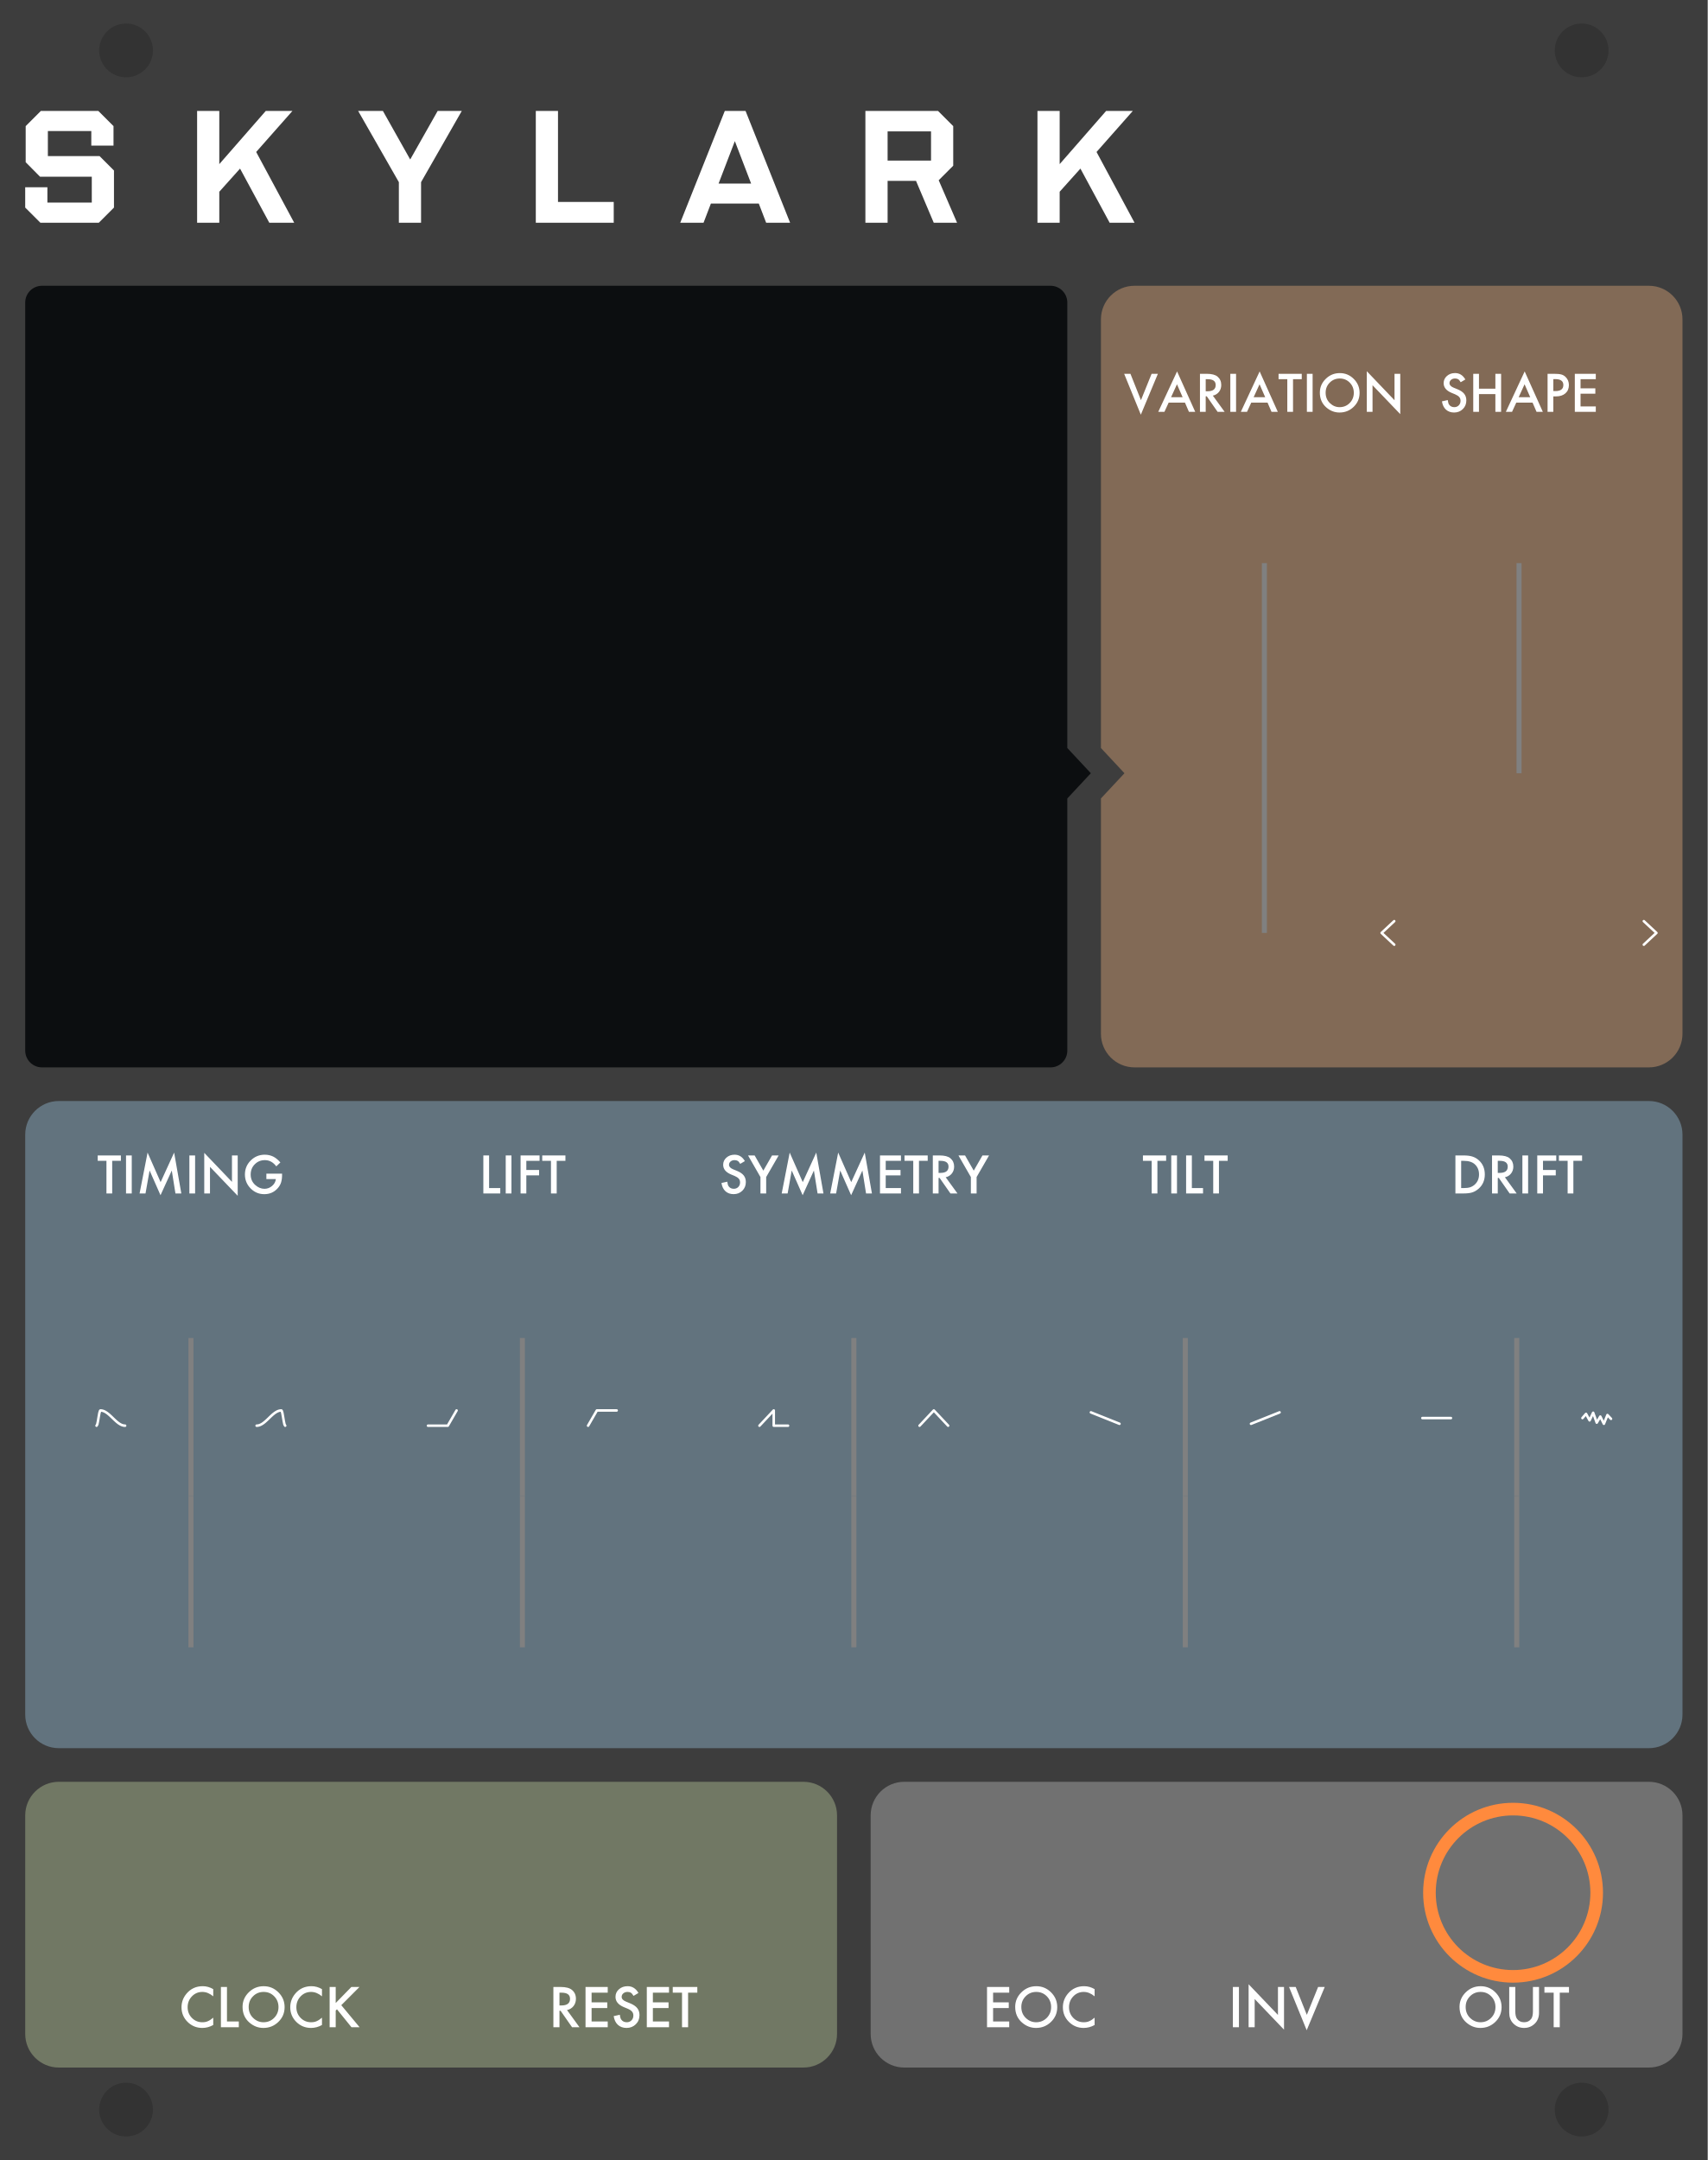
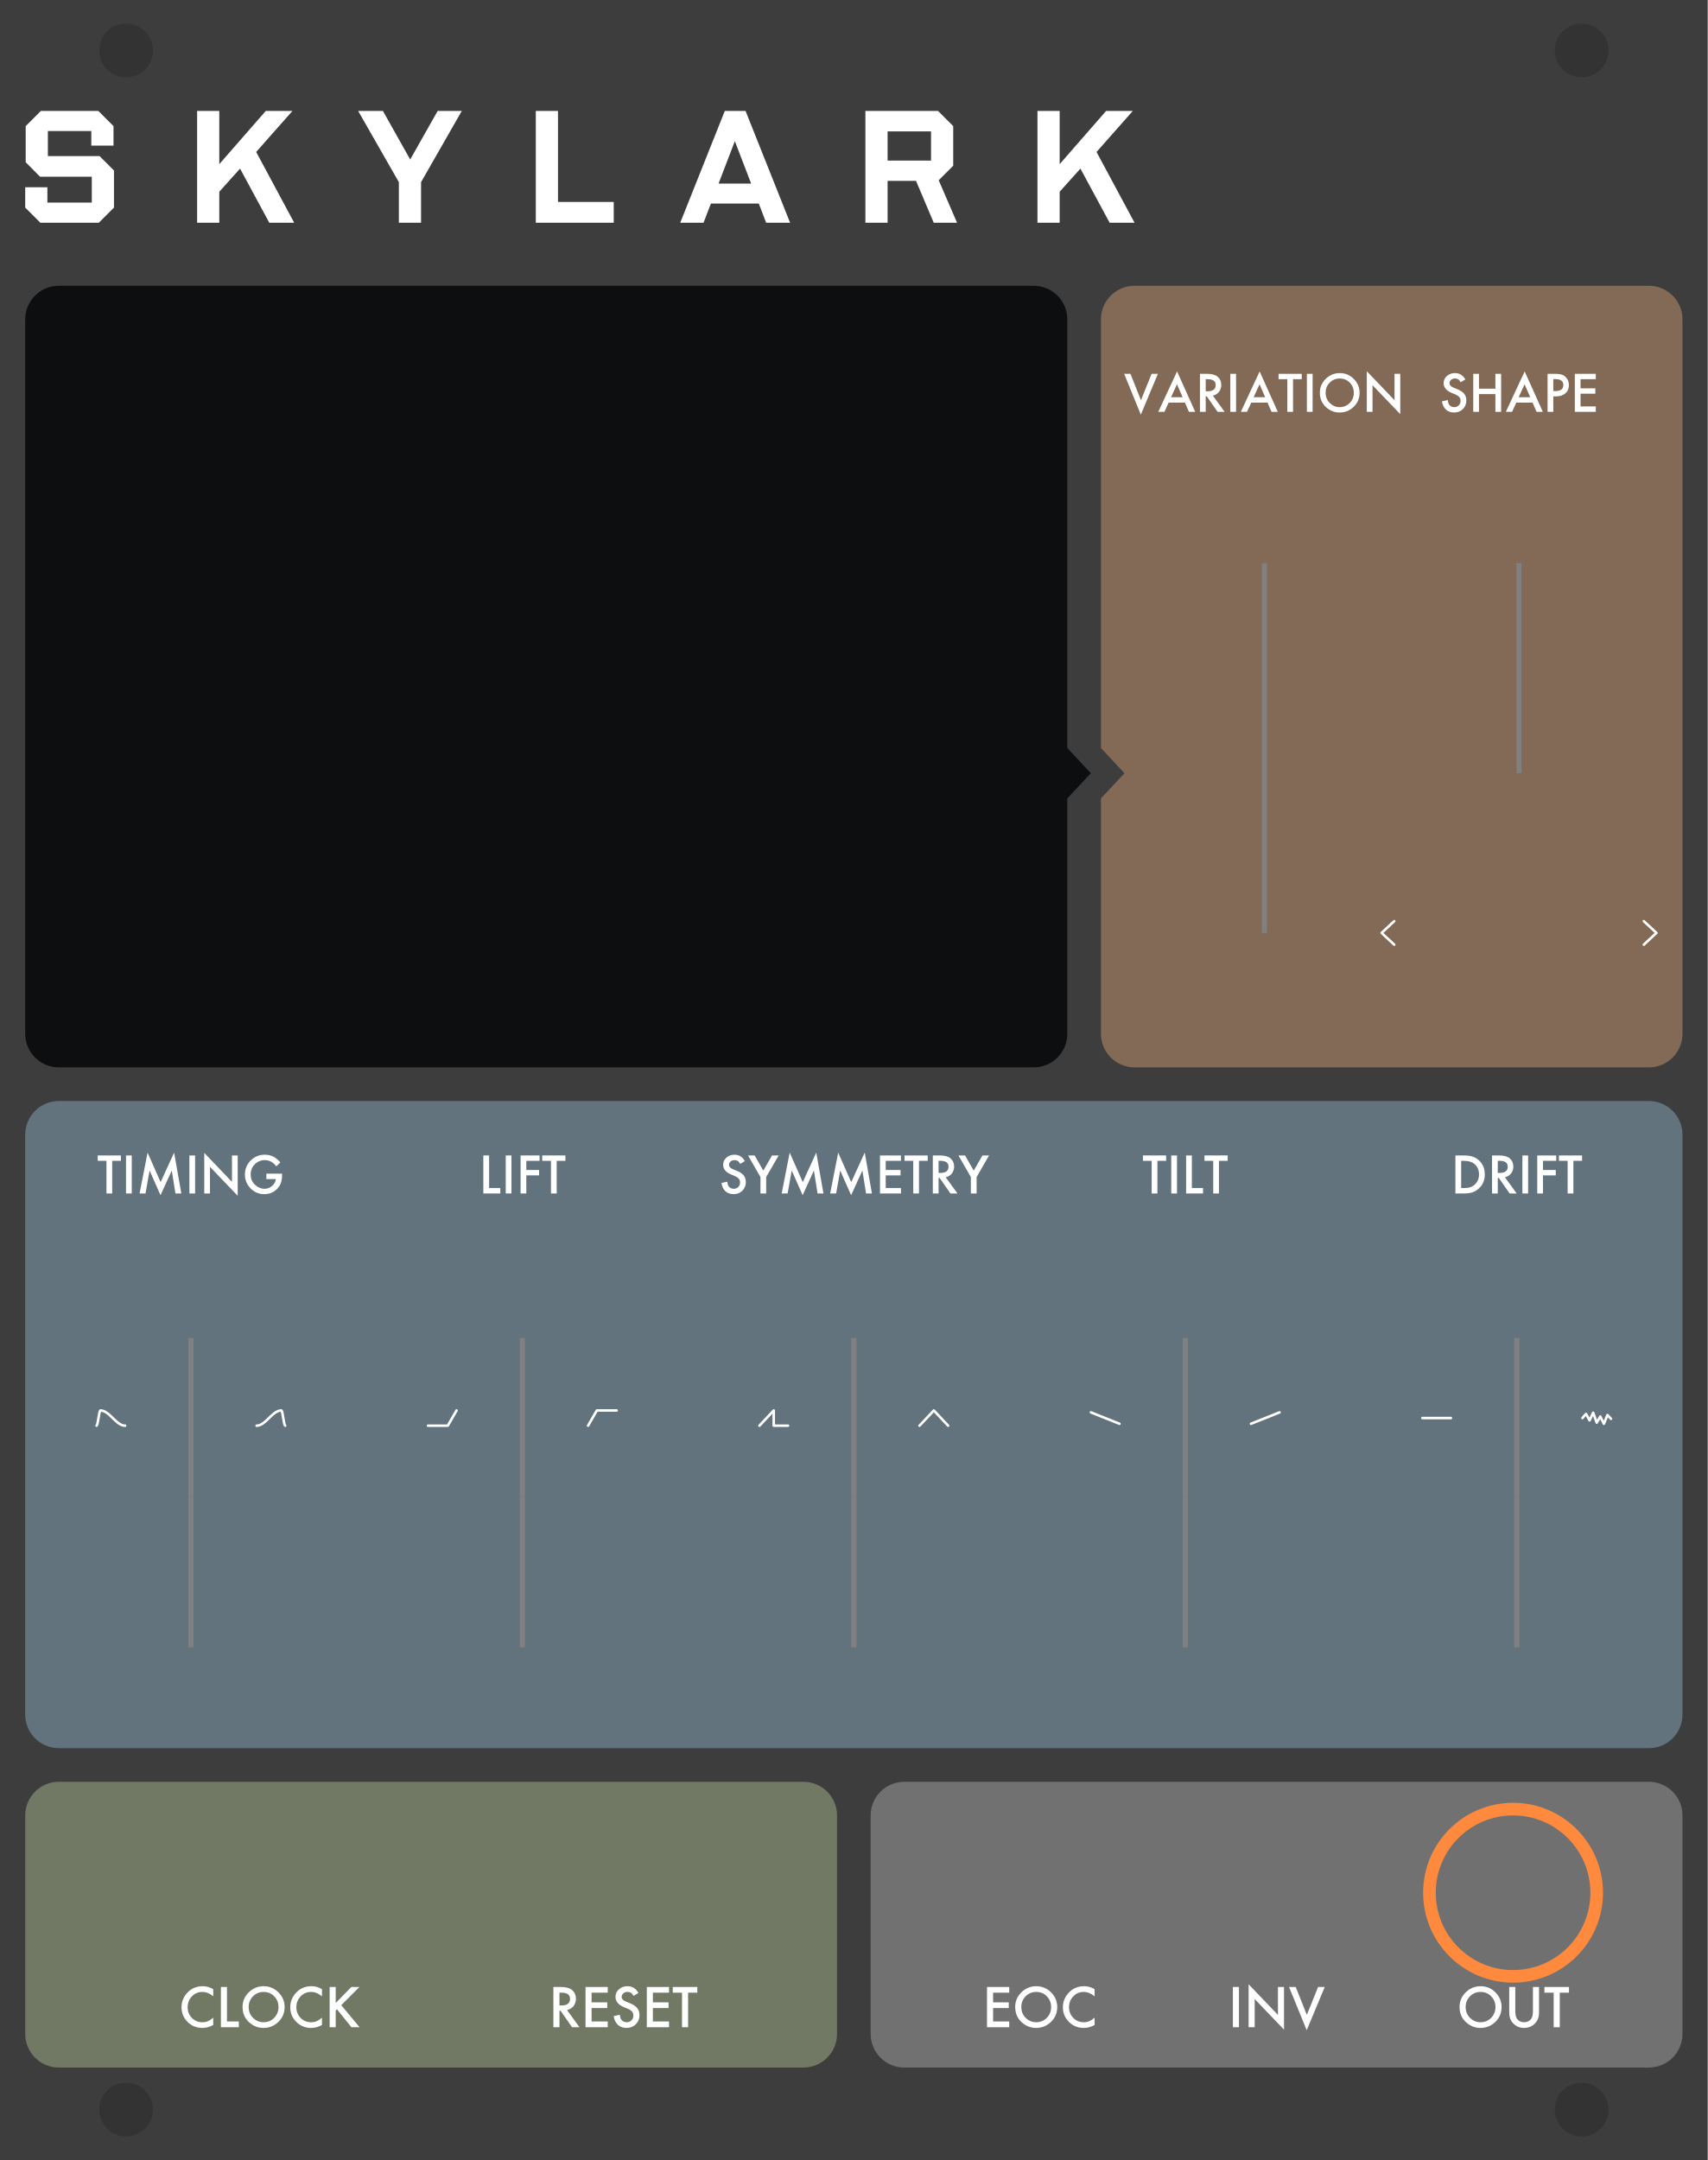
<svg xmlns="http://www.w3.org/2000/svg" version="1.1" width="101.6mm" height="128.5mm" viewBox="0 0 101.6 128.5">
  <g id="panel">
    <rect x="0" y="0" width="101.6" height="128.5" fill="#3d3d3d" />
-     <path class="zone" d="M2.5,17 H62.5 A1,1 0 0 1 63.5,18 V44.5 L64.9,46 L63.5,47.5 V62.5 A1,1 0 0 1 62.5,63.5 H2.5 A1,1 0 0 1 1.5,62.5 V18 A1,1 0 0 1 2.5,17 Z" fill="#0c0e10" fill-opacity="1.0" />
+     <path class="zone" d="M3.5,17 H61.5 A2,2 0 0 1 63.5,19 V44.5 L64.9,46 L63.5,47.5 V61.5 A2,2 0 0 1 61.5,63.5 H3.5 A2,2 0 0 1 1.5,61.5 V19 A2,2 0 0 1 3.5,17 Z" fill="#0c0e10" fill-opacity="1.0" />
    <path class="zone" d="M67.5,17 H98.1 A2,2 0 0 1 100.1,19 V61.5 A2,2 0 0 1 98.1,63.5 H67.5 A2,2 0 0 1 65.5,61.5 V47.5 L66.9,46 L65.5,44.5 V19 A2,2 0 0 1 67.5,17 Z" fill="#b98f6a" fill-opacity="0.55" />
    <rect class="zone" x="1.50" y="65.50" width="98.60" height="38.50" rx="2.00" fill="#7f9fb3" fill-opacity="0.55" />
    <rect class="zone" x="1.50" y="106.00" width="48.30" height="17.00" rx="2.00" fill="#9aa883" fill-opacity="0.55" />
    <rect class="zone" x="51.80" y="106.00" width="48.30" height="17.00" rx="2.00" fill="#9a9a9a" fill-opacity="0.55" />
    <rect class="zone" x="84.67" y="107.25" width="10.70" height="10.70" rx="5.35" fill="#ff8a3d" fill-opacity="1.0" />
    <rect class="zone" x="85.42" y="108.00" width="9.20" height="9.20" rx="4.60" fill="#707070" fill-opacity="1.0" />
    <circle cx="7.5" cy="3.0" r="1.6" fill="#333333" />
    <circle cx="94.1" cy="3.0" r="1.6" fill="#333333" />
    <circle cx="7.5" cy="125.5" r="1.6" fill="#333333" />
    <circle cx="94.1" cy="125.5" r="1.6" fill="#333333" />
    <rect x="75.075" y="33.5" width="0.3" height="12.5" fill="#808080" />
    <rect x="75.075" y="46.0" width="0.3" height="9.5" fill="#808080" />
    <rect x="90.225" y="33.5" width="0.3" height="12.5" fill="#808080" />
    <rect x="11.21" y="79.6" width="0.3" height="9.4" fill="#808080" />
    <rect x="11.21" y="89.0" width="0.3" height="9.0" fill="#808080" />
    <rect x="30.93" y="79.6" width="0.3" height="9.4" fill="#808080" />
    <rect x="30.93" y="89.0" width="0.3" height="9.0" fill="#808080" />
    <rect x="50.65" y="79.6" width="0.3" height="9.4" fill="#808080" />
    <rect x="50.65" y="89.0" width="0.3" height="9.0" fill="#808080" />
    <rect x="70.37" y="79.6" width="0.3" height="9.4" fill="#808080" />
    <rect x="70.37" y="89.0" width="0.3" height="9.0" fill="#808080" />
    <rect x="90.09" y="79.6" width="0.3" height="9.4" fill="#808080" />
    <rect x="90.09" y="89.0" width="0.3" height="9.0" fill="#808080" />
    <path fill="#ffffff" d="M2.402 13.25H5.879L6.781 12.348V10.143L5.926 9.288H2.848V7.797H5.432V8.662H6.753V7.503L5.85 6.6H2.43L1.528 7.503V9.649L2.383 10.514H5.461V12.053H2.82V11.141H1.499V12.348Z M11.727 13.25H13.047V11.407L14.282 10.03L16.021 13.25H17.503L15.242 9.041L17.398 6.6H15.812L13.047 9.764V6.6H11.727Z M23.731 13.25H25.051V10.837L27.474 6.6H26.039L24.405 9.488L22.781 6.6H21.308L23.731 10.837Z M31.878 13.25H36.514V12.015H33.198V6.6H31.878Z M40.471 13.25H41.858L42.295 12.11H45.145L45.582 13.25H47.007L44.357 6.6H43.122ZM42.751 10.922 43.72 8.396 44.689 10.922Z M51.487 13.25H52.808V10.761H54.499L55.553 13.25H56.94L55.848 10.723L56.712 9.858V7.503L55.81 6.6H51.487ZM52.808 9.555V7.816H55.392V9.555Z M61.724 13.25H63.045V11.407L64.28 10.03L66.018 13.25H67.5L65.239 9.041L67.396 6.6H65.809L63.045 9.764V6.6H61.724Z" />
    <path fill="#ffffff" d="M67.256 22.238 67.881 23.806 68.515 22.238H68.889L67.874 24.67L66.882 22.238Z M70.499 23.951H69.53L69.278 24.5H68.911L70.03 22.096L71.11 24.5H70.736ZM70.36 23.63 70.024 22.861 69.673 23.63Z M72.158 23.536 72.859 24.5H72.441L71.795 23.574H71.734V24.5H71.392V22.238H71.792Q72.24 22.238 72.44 22.407Q72.659 22.594 72.659 22.902Q72.659 23.142 72.522 23.315Q72.384 23.488 72.158 23.536ZM71.734 23.277H71.842Q72.327 23.277 72.327 22.906Q72.327 22.559 71.855 22.559H71.734Z M73.54 22.238V24.5H73.198V22.238Z M75.412 23.951H74.444L74.192 24.5H73.824L74.943 22.096L76.023 24.5H75.649ZM75.273 23.63 74.937 22.861 74.586 23.63Z M76.929 22.559V24.5H76.588V22.559H76.068V22.238H77.448V22.559Z M78.094 22.238V24.5H77.753V22.238Z M78.525 23.359Q78.525 22.881 78.875 22.539Q79.223 22.196 79.713 22.196Q80.196 22.196 80.542 22.542Q80.889 22.887 80.889 23.372Q80.889 23.86 80.54 24.2Q80.19 24.541 79.695 24.541Q79.257 24.541 78.908 24.238Q78.525 23.902 78.525 23.359ZM78.869 23.363Q78.869 23.738 79.121 23.98Q79.371 24.222 79.699 24.222Q80.055 24.222 80.3 23.976Q80.545 23.727 80.545 23.369Q80.545 23.007 80.303 22.763Q80.063 22.517 79.708 22.517Q79.355 22.517 79.112 22.763Q78.869 23.006 78.869 23.363Z M81.318 24.5V22.084L82.967 23.81V22.238H83.309V24.638L81.659 22.917V24.5Z" />
    <path fill="#ffffff" d="M87.181 22.575 86.904 22.739Q86.826 22.604 86.756 22.563Q86.683 22.517 86.567 22.517Q86.425 22.517 86.331 22.597Q86.238 22.676 86.238 22.796Q86.238 22.962 86.484 23.063L86.709 23.155Q86.985 23.267 87.112 23.427Q87.24 23.587 87.24 23.82Q87.24 24.132 87.031 24.336Q86.822 24.541 86.511 24.541Q86.217 24.541 86.025 24.367Q85.836 24.192 85.789 23.876L86.135 23.8Q86.158 23.999 86.217 24.075Q86.323 24.222 86.525 24.222Q86.684 24.222 86.79 24.115Q86.895 24.008 86.895 23.844Q86.895 23.778 86.877 23.723Q86.859 23.668 86.82 23.622Q86.781 23.576 86.719 23.535Q86.658 23.495 86.573 23.458L86.355 23.368Q85.89 23.171 85.89 22.793Q85.89 22.539 86.085 22.367Q86.28 22.194 86.57 22.194Q86.961 22.194 87.181 22.575Z M87.992 23.123H88.968V22.238H89.309V24.5H88.968V23.444H87.992V24.5H87.651V22.238H87.992Z M91.18 23.951H90.212L89.96 24.5H89.592L90.711 22.096L91.791 24.5H91.417ZM91.041 23.63 90.705 22.861 90.354 23.63Z M92.415 23.582V24.5H92.073V22.238H92.46Q92.744 22.238 92.889 22.278Q93.036 22.317 93.147 22.427Q93.342 22.618 93.342 22.908Q93.342 23.218 93.134 23.4Q92.926 23.582 92.573 23.582ZM92.415 23.265H92.542Q93.012 23.265 93.012 22.903Q93.012 22.553 92.528 22.553H92.415Z M94.942 22.559H94.035V23.103H94.915V23.423H94.035V24.179H94.942V24.5H93.694V22.238H94.942Z" />
    <path fill="#ffffff" d="M6.675 69.059V71.0H6.333V69.059H5.813V68.738H7.193V69.059Z M7.839 68.738V71.0H7.498V68.738Z M8.304 71.0 8.78 68.568 9.556 70.326 10.36 68.568 10.788 71.0H10.438L10.22 69.635L9.55 71.104L8.9 69.633L8.657 71.0Z M11.608 68.738V71.0H11.267V68.738Z M12.152 71.0V68.584L13.801 70.31V68.738H14.142V71.138L12.493 69.417V71.0Z M15.848 69.822H16.782V69.897Q16.782 70.152 16.722 70.348Q16.663 70.53 16.524 70.688Q16.209 71.042 15.723 71.042Q15.248 71.042 14.91 70.7Q14.572 70.355 14.572 69.874Q14.572 69.381 14.916 69.039Q15.26 68.694 15.754 68.694Q16.019 68.694 16.249 68.803Q16.469 68.911 16.681 69.154L16.438 69.387Q16.16 69.017 15.76 69.017Q15.401 69.017 15.158 69.264Q14.914 69.507 14.914 69.874Q14.914 70.251 15.185 70.496Q15.439 70.723 15.735 70.723Q15.987 70.723 16.187 70.553Q16.388 70.382 16.412 70.143H15.848Z" />
    <path fill="#ffffff" d="M29.099 68.738V70.679H29.764V71.0H28.757V68.738Z M30.429 68.738V71.0H30.088V68.738Z M32.102 69.059H31.314V69.603H32.074V69.923H31.314V71.0H30.972V68.738H32.102Z M33.121 69.059V71.0H32.78V69.059H32.26V68.738H33.64V69.059Z" />
    <path fill="#ffffff" d="M44.316 69.075 44.039 69.239Q43.961 69.104 43.891 69.063Q43.818 69.017 43.702 69.017Q43.56 69.017 43.466 69.097Q43.373 69.176 43.373 69.296Q43.373 69.462 43.619 69.563L43.844 69.655Q44.12 69.767 44.247 69.927Q44.374 70.087 44.374 70.32Q44.374 70.632 44.166 70.836Q43.957 71.041 43.646 71.041Q43.352 71.041 43.16 70.867Q42.971 70.692 42.924 70.376L43.27 70.3Q43.293 70.499 43.352 70.575Q43.457 70.722 43.66 70.722Q43.819 70.722 43.925 70.615Q44.03 70.508 44.03 70.344Q44.03 70.278 44.012 70.223Q43.994 70.168 43.955 70.122Q43.916 70.076 43.854 70.035Q43.793 69.995 43.708 69.958L43.49 69.868Q43.025 69.671 43.025 69.293Q43.025 69.039 43.22 68.867Q43.415 68.694 43.705 68.694Q44.096 68.694 44.316 69.075Z M45.243 70.023 44.505 68.738H44.897L45.415 69.642L45.933 68.738H46.326L45.584 70.023V71.0H45.243Z M46.507 71.0 46.983 68.568 47.76 70.326 48.564 68.568 48.992 71.0H48.642L48.423 69.635L47.754 71.104L47.103 69.633L46.86 71.0Z M49.392 71.0 49.868 68.568 50.644 70.326 51.448 68.568 51.876 71.0H51.526L51.308 69.635L50.638 71.104L49.988 69.633L49.745 71.0Z M53.603 69.059H52.696V69.603H53.577V69.923H52.696V70.679H53.603V71.0H52.355V68.738H53.603Z M54.675 69.059V71.0H54.334V69.059H53.814V68.738H55.194V69.059Z M56.265 70.036 56.965 71.0H56.547L55.901 70.074H55.84V71.0H55.498V68.738H55.898Q56.347 68.738 56.546 68.907Q56.766 69.094 56.766 69.402Q56.766 69.642 56.628 69.815Q56.49 69.988 56.265 70.036ZM55.84 69.777H55.948Q56.433 69.777 56.433 69.406Q56.433 69.059 55.961 69.059H55.84Z M57.762 70.023 57.023 68.738H57.416L57.933 69.642L58.452 68.738H58.844L58.103 70.023V71.0H57.762Z" />
    <path fill="#ffffff" d="M68.86 69.059V71.0H68.519V69.059H67.999V68.738H69.379V69.059Z M70.025 68.738V71.0H69.684V68.738Z M70.91 68.738V70.679H71.575V71.0H70.568V68.738Z M72.522 69.059V71.0H72.181V69.059H71.661V68.738H73.041V69.059Z" />
    <path fill="#ffffff" d="M86.59 71.0V68.738H87.065Q87.406 68.738 87.604 68.806Q87.816 68.872 87.989 69.03Q88.339 69.349 88.339 69.869Q88.339 70.391 87.975 70.713Q87.792 70.874 87.591 70.937Q87.403 71.0 87.059 71.0ZM86.932 70.679H87.085Q87.315 70.679 87.468 70.631Q87.62 70.58 87.743 70.468Q87.995 70.238 87.995 69.869Q87.995 69.497 87.746 69.266Q87.522 69.059 87.085 69.059H86.932Z M89.535 70.036 90.235 71.0H89.817L89.171 70.074H89.11V71.0H88.769V68.738H89.168Q89.617 68.738 89.816 68.907Q90.036 69.094 90.036 69.402Q90.036 69.642 89.898 69.815Q89.76 69.988 89.535 70.036ZM89.11 69.777H89.218Q89.703 69.777 89.703 69.406Q89.703 69.059 89.231 69.059H89.11Z M90.916 68.738V71.0H90.575V68.738Z M92.589 69.059H91.801V69.603H92.561V69.923H91.801V71.0H91.459V68.738H92.589Z M93.608 69.059V71.0H93.267V69.059H92.747V68.738H94.127V69.059Z" />
    <path fill="#ffffff" d="M12.687 118.335V118.763Q12.374 118.501 12.039 118.501Q11.67 118.501 11.417 118.766Q11.163 119.03 11.163 119.411Q11.163 119.788 11.417 120.047Q11.671 120.305 12.04 120.305Q12.231 120.305 12.364 120.243Q12.439 120.212 12.519 120.16Q12.598 120.107 12.687 120.033V120.468Q12.377 120.643 12.036 120.643Q11.523 120.643 11.16 120.285Q10.799 119.924 10.799 119.414Q10.799 118.957 11.101 118.599Q11.473 118.16 12.064 118.16Q12.386 118.16 12.687 118.335Z M13.504 118.206V120.26H14.208V120.6H13.143V118.206Z M14.431 119.392Q14.431 118.887 14.801 118.524Q15.17 118.161 15.688 118.161Q16.2 118.161 16.566 118.527Q16.933 118.893 16.933 119.406Q16.933 119.923 16.564 120.282Q16.194 120.643 15.67 120.643Q15.206 120.643 14.837 120.322Q14.431 119.967 14.431 119.392ZM14.795 119.397Q14.795 119.794 15.062 120.05Q15.327 120.305 15.674 120.305Q16.051 120.305 16.31 120.045Q16.569 119.781 16.569 119.403Q16.569 119.02 16.313 118.761Q16.059 118.501 15.684 118.501Q15.31 118.501 15.053 118.761Q14.795 119.019 14.795 119.397Z M19.156 118.335V118.763Q18.843 118.501 18.508 118.501Q18.139 118.501 17.886 118.766Q17.632 119.03 17.632 119.411Q17.632 119.788 17.886 120.047Q18.141 120.305 18.51 120.305Q18.7 120.305 18.834 120.243Q18.908 120.212 18.988 120.16Q19.068 120.107 19.156 120.033V120.468Q18.846 120.643 18.505 120.643Q17.992 120.643 17.629 120.285Q17.268 119.924 17.268 119.414Q17.268 118.957 17.57 118.599Q17.942 118.16 18.533 118.16Q18.855 118.16 19.156 118.335Z M19.973 119.161 20.905 118.206H21.387L20.305 119.29L21.393 120.6H20.91L20.048 119.535L19.973 119.609V120.6H19.612V118.206H19.973Z" />
    <path fill="#ffffff" d="M33.735 119.58 34.476 120.6H34.034L33.351 119.62H33.286V120.6H32.924V118.206H33.348Q33.822 118.206 34.033 118.385Q34.265 118.583 34.265 118.909Q34.265 119.163 34.12 119.346Q33.974 119.529 33.735 119.58ZM33.286 119.306H33.4Q33.914 119.306 33.914 118.913Q33.914 118.546 33.414 118.546H33.286Z M36.157 118.546H35.197V119.121H36.129V119.461H35.197V120.26H36.157V120.6H34.836V118.206H36.157Z M37.985 118.563 37.692 118.737Q37.609 118.594 37.535 118.551Q37.457 118.501 37.335 118.501Q37.185 118.501 37.085 118.586Q36.986 118.67 36.986 118.797Q36.986 118.972 37.247 119.079L37.485 119.177Q37.777 119.295 37.912 119.464Q38.047 119.634 38.047 119.881Q38.047 120.211 37.826 120.426Q37.605 120.643 37.276 120.643Q36.965 120.643 36.761 120.459Q36.561 120.274 36.512 119.94L36.878 119.859Q36.902 120.07 36.965 120.15Q37.076 120.305 37.29 120.305Q37.459 120.305 37.571 120.192Q37.682 120.079 37.682 119.905Q37.682 119.836 37.663 119.778Q37.644 119.719 37.602 119.671Q37.561 119.622 37.496 119.579Q37.431 119.536 37.341 119.498L37.11 119.402Q36.619 119.194 36.619 118.794Q36.619 118.524 36.825 118.343Q37.031 118.16 37.338 118.16Q37.752 118.16 37.985 118.563Z M39.803 118.546H38.843V119.121H39.775V119.461H38.843V120.26H39.803V120.6H38.482V118.206H39.803Z M40.938 118.546V120.6H40.577V118.546H40.026V118.206H41.487V118.546Z" />
    <path fill="#ffffff" d="M60.044 118.546H59.085V119.121H60.016V119.461H59.085V120.26H60.044V120.6H58.723V118.206H60.044Z M60.399 119.392Q60.399 118.887 60.77 118.524Q61.139 118.161 61.656 118.161Q62.168 118.161 62.534 118.527Q62.901 118.893 62.901 119.406Q62.901 119.923 62.532 120.282Q62.162 120.643 61.638 120.643Q61.174 120.643 60.805 120.322Q60.399 119.967 60.399 119.392ZM60.764 119.397Q60.764 119.794 61.03 120.05Q61.295 120.305 61.643 120.305Q62.019 120.305 62.278 120.045Q62.537 119.781 62.537 119.403Q62.537 119.02 62.281 118.761Q62.027 118.501 61.652 118.501Q61.278 118.501 61.021 118.761Q60.764 119.019 60.764 119.397Z M65.124 118.335V118.763Q64.811 118.501 64.476 118.501Q64.107 118.501 63.855 118.766Q63.601 119.03 63.601 119.411Q63.601 119.788 63.855 120.047Q64.109 120.305 64.478 120.305Q64.669 120.305 64.802 120.243Q64.876 120.212 64.956 120.16Q65.036 120.107 65.124 120.033V120.468Q64.814 120.643 64.473 120.643Q63.96 120.643 63.597 120.285Q63.236 119.924 63.236 119.414Q63.236 118.957 63.539 118.599Q63.911 118.16 64.501 118.16Q64.824 118.16 65.124 118.335Z" />
    <path fill="#ffffff" d="M73.711 118.206V120.6H73.35V118.206Z M74.286 120.6V118.044L76.032 119.87V118.206H76.393V120.746L74.647 118.924V120.6Z M77.088 118.206 77.75 119.865 78.421 118.206H78.816L77.742 120.78L76.692 118.206Z" />
    <path fill="#ffffff" d="M86.835 119.392Q86.835 118.887 87.206 118.524Q87.575 118.161 88.093 118.161Q88.604 118.161 88.97 118.527Q89.337 118.893 89.337 119.406Q89.337 119.923 88.968 120.282Q88.598 120.643 88.074 120.643Q87.61 120.643 87.241 120.322Q86.835 119.967 86.835 119.392ZM87.2 119.397Q87.2 119.794 87.466 120.05Q87.731 120.305 88.079 120.305Q88.455 120.305 88.714 120.045Q88.973 119.781 88.973 119.403Q88.973 119.02 88.717 118.761Q88.463 118.501 88.088 118.501Q87.714 118.501 87.457 118.761Q87.2 119.019 87.2 119.397Z M90.153 118.206V119.648Q90.153 119.957 90.254 120.099Q90.404 120.305 90.677 120.305Q90.951 120.305 91.102 120.099Q91.202 119.961 91.202 119.648V118.206H91.564V119.747Q91.564 120.126 91.328 120.371Q91.063 120.643 90.677 120.643Q90.291 120.643 90.027 120.371Q89.792 120.126 89.792 119.747V118.206Z M92.798 118.546V120.6H92.436V118.546H91.886V118.206H93.347V118.546Z" />
  </g>
  <g id="glyphs">
    <polyline points="5.744,84.815 5.787,84.74 5.829,84.542 5.872,84.285 5.914,84.053 5.957,83.922 5.974,83.909 5.999,83.91 6.042,83.914 6.084,83.922 6.127,83.933 6.169,83.948 6.212,83.966 6.254,83.988 6.296,84.013 6.339,84.04 6.381,84.07 6.424,84.103 6.466,84.138 6.509,84.174 6.551,84.213 6.594,84.252 6.636,84.292 6.679,84.333 6.721,84.374 6.764,84.415 6.806,84.456 6.849,84.495 6.891,84.534 6.934,84.571 6.976,84.607 7.019,84.64 7.061,84.672 7.104,84.7 7.146,84.726 7.189,84.749 7.231,84.769 7.274,84.785 7.316,84.798 7.359,84.807 7.402,84.813 7.444,84.815" fill="none" stroke="#ffffff" stroke-width="0.15" stroke-linecap="round" stroke-linejoin="round" />
    <polyline points="15.268,84.815 15.31,84.813 15.353,84.807 15.396,84.798 15.438,84.785 15.48,84.769 15.523,84.749 15.566,84.726 15.608,84.7 15.65,84.672 15.693,84.64 15.736,84.607 15.778,84.571 15.82,84.534 15.863,84.495 15.905,84.456 15.948,84.415 15.991,84.374 16.033,84.333 16.076,84.292 16.118,84.252 16.16,84.213 16.203,84.174 16.245,84.138 16.288,84.103 16.331,84.07 16.373,84.04 16.416,84.013 16.458,83.988 16.5,83.966 16.543,83.948 16.585,83.933 16.628,83.922 16.671,83.914 16.713,83.91 16.738,83.909 16.756,83.922 16.798,84.053 16.84,84.285 16.883,84.542 16.925,84.74 16.968,84.815" fill="none" stroke="#ffffff" stroke-width="0.15" stroke-linecap="round" stroke-linejoin="round" />
    <polyline points="25.464,84.815 26.641,84.815 27.164,83.909" fill="none" stroke="#ffffff" stroke-width="0.15" stroke-linecap="round" stroke-linejoin="round" />
    <polyline points="34.988,84.815 35.511,83.909 36.688,83.909" fill="none" stroke="#ffffff" stroke-width="0.15" stroke-linecap="round" stroke-linejoin="round" />
    <polyline points="45.184,84.815 46.034,83.909 46.034,84.815 46.884,84.815" fill="none" stroke="#ffffff" stroke-width="0.15" stroke-linecap="round" stroke-linejoin="round" />
    <polyline points="54.708,84.815 55.558,83.909 56.408,84.815" fill="none" stroke="#ffffff" stroke-width="0.15" stroke-linecap="round" stroke-linejoin="round" />
    <polyline points="64.904,84.022 66.604,84.702" fill="none" stroke="#ffffff" stroke-width="0.15" stroke-linecap="round" stroke-linejoin="round" />
    <polyline points="74.428,84.702 76.128,84.022" fill="none" stroke="#ffffff" stroke-width="0.15" stroke-linecap="round" stroke-linejoin="round" />
    <polyline points="84.624,84.362 86.324,84.362" fill="none" stroke="#ffffff" stroke-width="0.15" stroke-linecap="round" stroke-linejoin="round" />
    <polyline points="94.148,84.362 94.361,84.113 94.573,84.498 94.785,84.045 94.998,84.634 95.21,84.272 95.423,84.701 95.635,84.181 95.848,84.407" fill="none" stroke="#ffffff" stroke-width="0.15" stroke-linecap="round" stroke-linejoin="round" />
    <polyline points="82.95,54.8 82.2,55.5 82.95,56.2" fill="none" stroke="#ffffff" stroke-width="0.15" stroke-linecap="round" stroke-linejoin="round" />
    <polyline points="97.8,54.8 98.55,55.5 97.8,56.2" fill="none" stroke="#ffffff" stroke-width="0.15" stroke-linecap="round" stroke-linejoin="round" />
  </g>
  <g id="components" style="display:none">
    <rect id="SCREEN#Widget" x="1.5" y="17.0" width="62.0" height="46.5" fill="#ffff00" />
    <circle id="VARIATION_PARAM#RoundBlackKnob" cx="75.225" cy="33.5" r="2" fill="#ff0000" />
    <circle id="SHAPE_PARAM#RoundBlackSnapKnob" cx="90.375" cy="33.5" r="2" fill="#ff0000" />
    <circle id="VARIATION_INPUT#PJ301MPort" cx="75.225" cy="46.0" r="2" fill="#00ff00" />
    <circle id="SHAPE_INPUT#PJ301MPort" cx="90.375" cy="46.0" r="2" fill="#00ff00" />
    <circle id="VARIATION_CV_PARAM#Trimpot" cx="75.225" cy="55.5" r="2" fill="#ff0000" />
    <circle id="SHAPE_PREV_PARAM#TL1105" cx="87.075" cy="55.5" r="2" fill="#ff0000" />
    <circle id="SHAPE_NEXT_PARAM#TL1105" cx="93.675" cy="55.5" r="2" fill="#ff0000" />
    <circle id="TIMING_PARAM#RoundBlackKnob" cx="11.36" cy="79.6" r="2" fill="#ff0000" />
    <circle id="LIFT_PARAM#RoundBlackKnob" cx="31.08" cy="79.6" r="2" fill="#ff0000" />
    <circle id="SYMMETRY_PARAM#RoundBlackKnob" cx="50.8" cy="79.6" r="2" fill="#ff0000" />
    <circle id="TILT_PARAM#RoundBlackKnob" cx="70.52" cy="79.6" r="2" fill="#ff0000" />
    <circle id="DRIFT_PARAM#RoundBlackKnob" cx="90.24" cy="79.6" r="2" fill="#ff0000" />
    <circle id="TIMING_CV_PARAM#Trimpot" cx="11.36" cy="89.0" r="2" fill="#ff0000" />
    <circle id="LIFT_CV_PARAM#Trimpot" cx="31.08" cy="89.0" r="2" fill="#ff0000" />
    <circle id="SYMMETRY_CV_PARAM#Trimpot" cx="50.8" cy="89.0" r="2" fill="#ff0000" />
    <circle id="TILT_CV_PARAM#Trimpot" cx="70.52" cy="89.0" r="2" fill="#ff0000" />
    <circle id="DRIFT_CV_PARAM#Trimpot" cx="90.24" cy="89.0" r="2" fill="#ff0000" />
    <circle id="TIMING_INPUT#PJ301MPort" cx="11.36" cy="98.0" r="2" fill="#00ff00" />
    <circle id="LIFT_INPUT#PJ301MPort" cx="31.08" cy="98.0" r="2" fill="#00ff00" />
    <circle id="SYMMETRY_INPUT#PJ301MPort" cx="50.8" cy="98.0" r="2" fill="#00ff00" />
    <circle id="TILT_INPUT#PJ301MPort" cx="70.52" cy="98.0" r="2" fill="#00ff00" />
    <circle id="DRIFT_INPUT#PJ301MPort" cx="90.24" cy="98.0" r="2" fill="#00ff00" />
    <circle id="BPM_PARAM#RoundBlackKnob" cx="10.78" cy="112.6" r="2" fill="#ff0000" />
    <circle id="CLOCK_INPUT#PJ301MPort" cx="21.28" cy="112.6" r="2" fill="#00ff00" />
    <circle id="RESET_PARAM#VCVButton" cx="32.83" cy="112.6" r="2" fill="#ff0000" />
    <circle id="RESET_INPUT#PJ301MPort" cx="41.33" cy="112.6" r="2" fill="#00ff00" />
    <circle id="EOC_OUTPUT#PJ301MPort" cx="61.865" cy="112.6" r="2" fill="#0000ff" />
    <circle id="INV_OUTPUT#PJ301MPort" cx="75.945" cy="112.6" r="2" fill="#0000ff" />
    <circle id="MAIN_OUTPUT#PJ301MPort" cx="90.025" cy="112.6" r="2" fill="#0000ff" />
  </g>
</svg>
